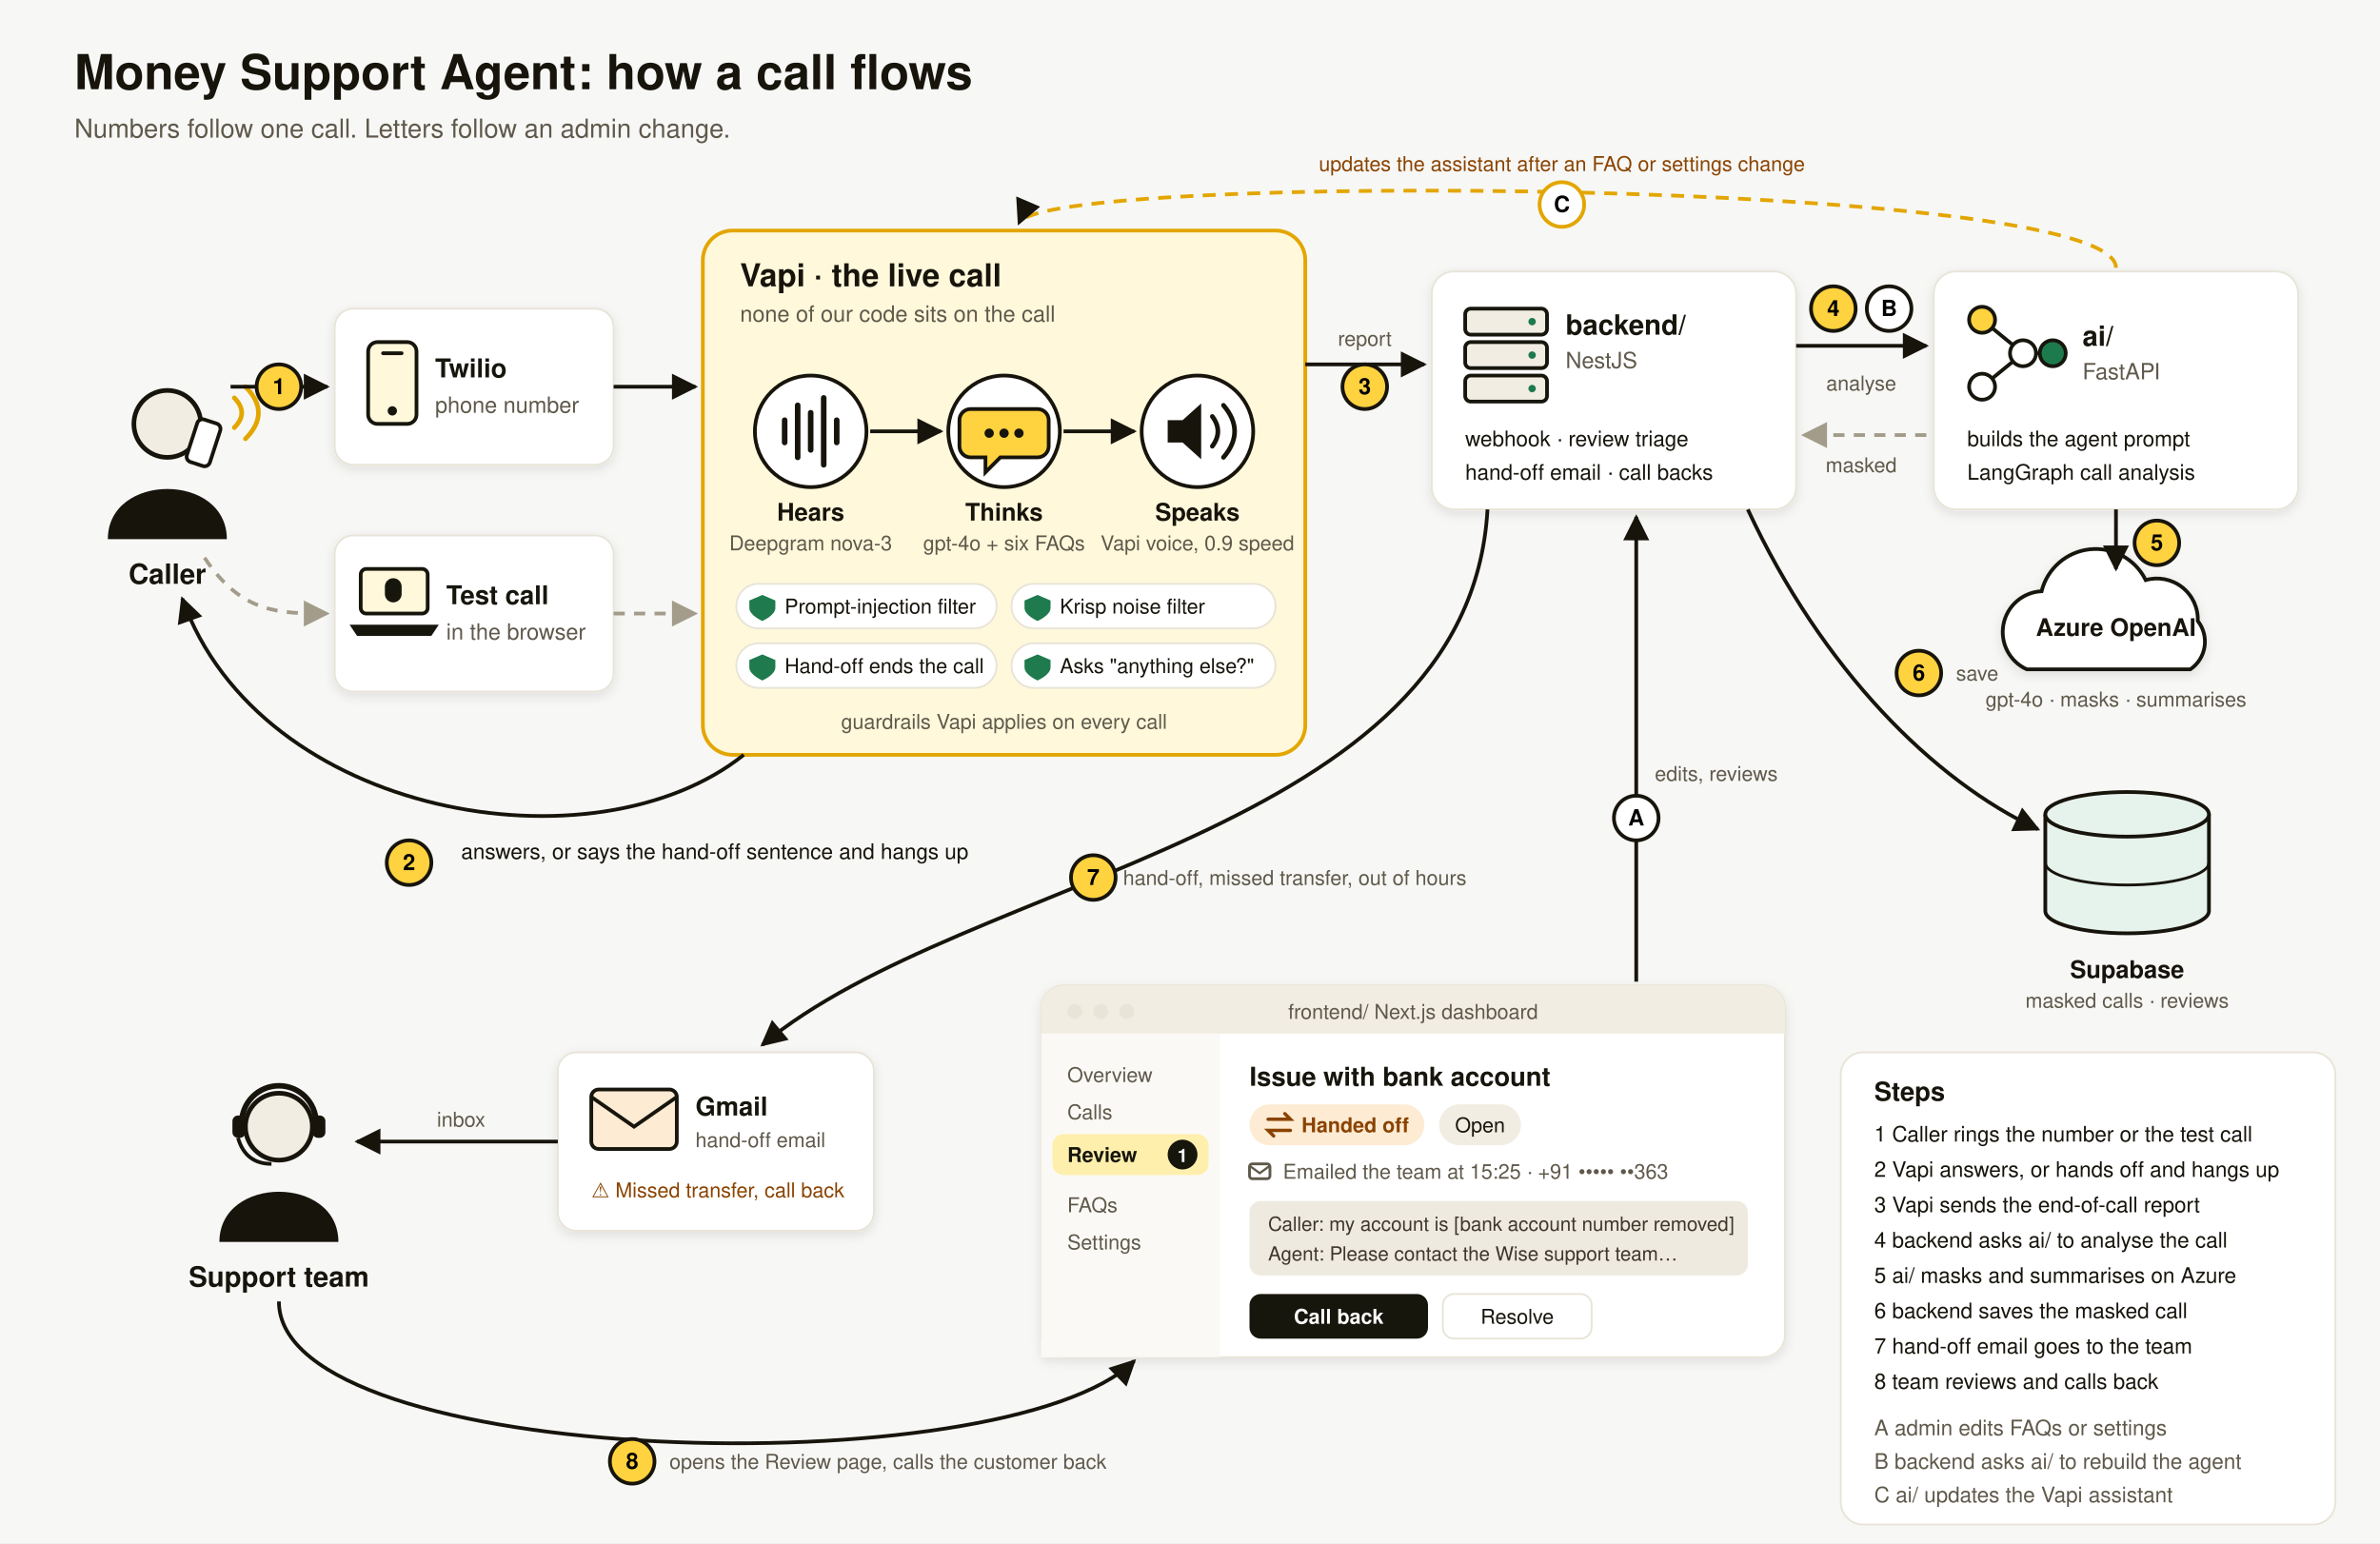
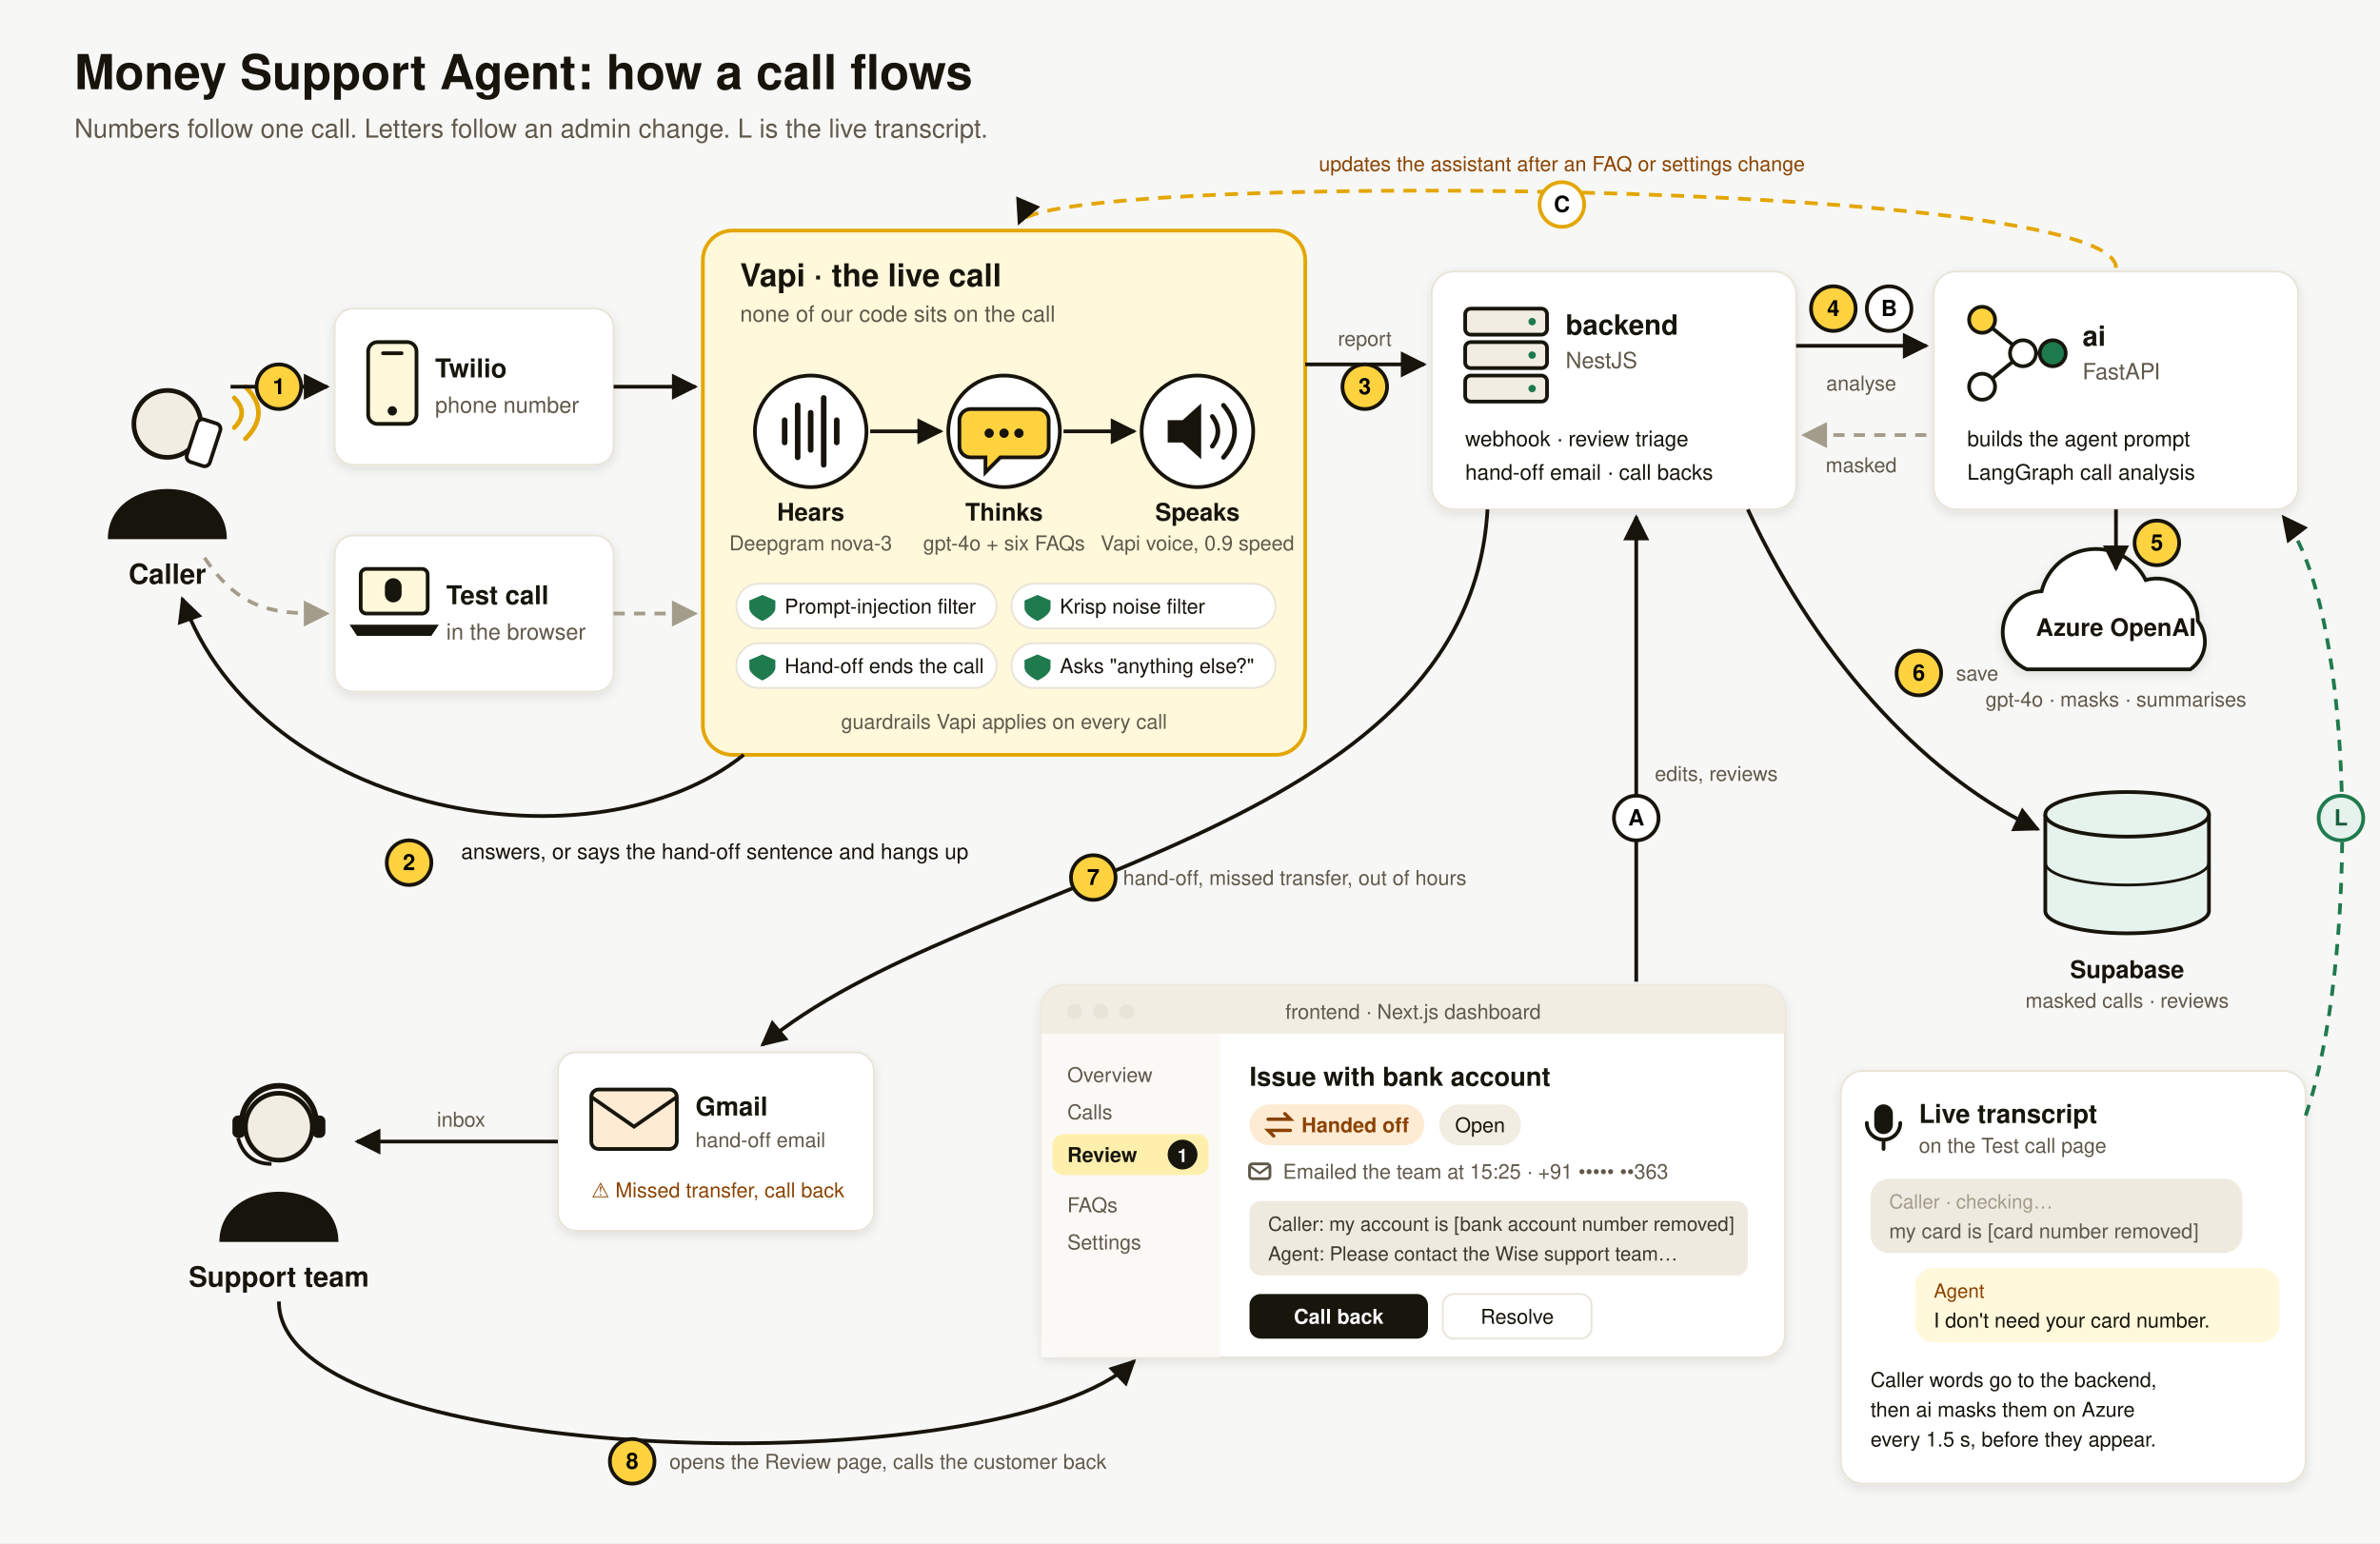
<svg xmlns="http://www.w3.org/2000/svg" viewBox="0 0 1280 830" width="1280" height="830" font-family="Segoe UI, Helvetica, Arial, sans-serif" role="img" aria-labelledby="title description">
  <defs>
    <marker id="arrow" viewBox="0 0 10 10" refX="9" refY="5" markerWidth="7" markerHeight="7" orient="auto-start-reverse">
      <path d="M0 0 L10 5 L0 10 Z" fill="#17140c" />
    </marker>
    <marker id="arrowMuted" viewBox="0 0 10 10" refX="9" refY="5" markerWidth="7" markerHeight="7" orient="auto-start-reverse">
      <path d="M0 0 L10 5 L0 10 Z" fill="#a39c8a" />
    </marker>
    <filter id="shadow" x="-10%" y="-10%" width="120%" height="130%">
      <feDropShadow dx="0" dy="2" stdDeviation="3" flood-color="#17140c" flood-opacity="0.10" />
    </filter>
  </defs>
  <rect width="1280" height="830" fill="#f7f7f5" />
  <text x="40" y="48" font-size="26" font-weight="700" fill="#17140c">Money Support Agent: how a call flows</text>
-   <text x="40" y="74" font-size="14" fill="#5f594b">Numbers follow one call. Letters follow an admin change.</text>
+   <text x="40" y="74" font-size="14" fill="#5f594b">Numbers follow one call. Letters follow an admin change. L is the live transcript.</text>
  <g id="caller">
    <circle cx="90" cy="228" r="18" fill="#f1ede2" stroke="#17140c" stroke-width="2.5" />
    <path d="M58 290 C58 254 122 254 122 290 Z" fill="#17140c" />
    <rect x="103" y="226" width="13" height="24" rx="3" fill="#ffffff" stroke="#17140c" stroke-width="2" transform="rotate(18 109 238)" />
    <path d="M126 214 q8 8 0 16 M132 208 q14 14 0 28" fill="none" stroke="#e3a600" stroke-width="2.5" stroke-linecap="round" />
    <text x="90" y="314" font-size="15" font-weight="700" fill="#17140c" text-anchor="middle">Caller</text>
  </g>
  <g id="twilio" filter="url(#shadow)">
    <rect x="180" y="166" width="150" height="84" rx="10" fill="#ffffff" stroke="#e8e4d8" />
    <rect x="198" y="184" width="26" height="44" rx="5" fill="#fff8db" stroke="#17140c" stroke-width="2" />
    <line x1="206" y1="190" x2="216" y2="190" stroke="#17140c" stroke-width="2" stroke-linecap="round" />
    <circle cx="211" cy="221" r="2.5" fill="#17140c" />
    <text x="234" y="203" font-size="14" font-weight="700" fill="#17140c">Twilio</text>
    <text x="234" y="222" font-size="12" fill="#5f594b">phone number</text>
  </g>
  <g id="browser" filter="url(#shadow)">
    <rect x="180" y="288" width="150" height="84" rx="10" fill="#ffffff" stroke="#e8e4d8" />
    <rect x="194" y="306" width="36" height="24" rx="3" fill="#fff8db" stroke="#17140c" stroke-width="2" />
    <path d="M188 336 H236 L232 342 H192 Z" fill="#17140c" />
    <rect x="207" y="311" width="9" height="13" rx="4.5" fill="#17140c" />
    <text x="240" y="325" font-size="14" font-weight="700" fill="#17140c">Test call</text>
    <text x="240" y="344" font-size="12" fill="#5f594b">in the browser</text>
  </g>
  <g id="vapi">
    <rect x="378" y="124" width="324" height="282" rx="16" fill="#fff8db" stroke="#e3a600" stroke-width="2" />
    <text x="398" y="154" font-size="17" font-weight="700" fill="#17140c">Vapi · the live call</text>
    <text x="398" y="173" font-size="12" fill="#5f594b">none of our code sits on the call</text>
    <circle cx="436" cy="232" r="30" fill="#ffffff" stroke="#17140c" stroke-width="2" />
    <g stroke="#17140c" stroke-width="3" stroke-linecap="round">
      <line x1="422" y1="226" x2="422" y2="238" />
      <line x1="429" y1="218" x2="429" y2="246" />
      <line x1="436" y1="222" x2="436" y2="242" />
      <line x1="443" y1="214" x2="443" y2="250" />
      <line x1="450" y1="226" x2="450" y2="238" />
    </g>
    <text x="436" y="280" font-size="13" font-weight="700" fill="#17140c" text-anchor="middle">Hears</text>
    <text x="436" y="296" font-size="11" fill="#5f594b" text-anchor="middle">Deepgram nova-3</text>
    <circle cx="540" cy="232" r="30" fill="#ffffff" stroke="#17140c" stroke-width="2" />
    <path d="M522 220 h36 a6 6 0 0 1 6 6 v14 a6 6 0 0 1 -6 6 h-20 l-8 8 v-8 h-8 a6 6 0 0 1 -6 -6 v-14 a6 6 0 0 1 6 -6 z" fill="#ffd23f" stroke="#17140c" stroke-width="2" />
    <circle cx="532" cy="233" r="2.5" fill="#17140c" />
    <circle cx="540" cy="233" r="2.5" fill="#17140c" />
    <circle cx="548" cy="233" r="2.5" fill="#17140c" />
    <text x="540" y="280" font-size="13" font-weight="700" fill="#17140c" text-anchor="middle">Thinks</text>
    <text x="540" y="296" font-size="11" fill="#5f594b" text-anchor="middle">gpt-4o + six FAQs</text>
    <circle cx="644" cy="232" r="30" fill="#ffffff" stroke="#17140c" stroke-width="2" />
    <path d="M628 226 h8 l10 -9 v30 l-10 -9 h-8 z" fill="#17140c" />
    <path d="M652 224 q6 8 0 16 M658 218 q12 14 0 28" fill="none" stroke="#17140c" stroke-width="2.5" stroke-linecap="round" />
    <text x="644" y="280" font-size="13" font-weight="700" fill="#17140c" text-anchor="middle">Speaks</text>
    <text x="644" y="296" font-size="11" fill="#5f594b" text-anchor="middle">Vapi voice, 0.9 speed</text>
    <line x1="468" y1="232" x2="506" y2="232" stroke="#17140c" stroke-width="2" marker-end="url(#arrow)" />
    <line x1="572" y1="232" x2="610" y2="232" stroke="#17140c" stroke-width="2" marker-end="url(#arrow)" />
    <g font-size="11" fill="#17140c">
      <rect x="396" y="314" width="140" height="24" rx="12" fill="#ffffff" stroke="#e8e4d8" />
      <path d="M410 320 l7 3 v4 c0 4 -7 7 -7 7 c0 0 -7 -3 -7 -7 v-4 z" fill="#1f7a4d" />
      <text x="422" y="330">Prompt-injection filter</text>
      <rect x="544" y="314" width="142" height="24" rx="12" fill="#ffffff" stroke="#e8e4d8" />
      <path d="M558 320 l7 3 v4 c0 4 -7 7 -7 7 c0 0 -7 -3 -7 -7 v-4 z" fill="#1f7a4d" />
      <text x="570" y="330">Krisp noise filter</text>
      <rect x="396" y="346" width="140" height="24" rx="12" fill="#ffffff" stroke="#e8e4d8" />
      <path d="M410 352 l7 3 v4 c0 4 -7 7 -7 7 c0 0 -7 -3 -7 -7 v-4 z" fill="#1f7a4d" />
      <text x="422" y="362">Hand-off ends the call</text>
      <rect x="544" y="346" width="142" height="24" rx="12" fill="#ffffff" stroke="#e8e4d8" />
      <path d="M558 352 l7 3 v4 c0 4 -7 7 -7 7 c0 0 -7 -3 -7 -7 v-4 z" fill="#1f7a4d" />
      <text x="570" y="362">Asks "anything else?"</text>
    </g>
    <text x="540" y="392" font-size="11" fill="#5f594b" text-anchor="middle">guardrails Vapi applies on every call</text>
  </g>
  <g id="backend" filter="url(#shadow)">
    <rect x="770" y="146" width="196" height="128" rx="12" fill="#ffffff" stroke="#e8e4d8" />
    <g fill="#f1ede2" stroke="#17140c" stroke-width="2">
      <rect x="788" y="166" width="44" height="14" rx="3" />
      <rect x="788" y="184" width="44" height="14" rx="3" />
      <rect x="788" y="202" width="44" height="14" rx="3" />
    </g>
    <circle cx="824" cy="173" r="2" fill="#1f7a4d" />
    <circle cx="824" cy="191" r="2" fill="#1f7a4d" />
    <circle cx="824" cy="209" r="2" fill="#1f7a4d" />
-     <text x="842" y="180" font-size="15" font-weight="700" fill="#17140c">backend/</text>
+     <text x="842" y="180" font-size="15" font-weight="700" fill="#17140c">backend</text>
    <text x="842" y="198" font-size="12" fill="#5f594b">NestJS</text>
    <text x="788" y="240" font-size="11.5" fill="#17140c">webhook · review triage</text>
    <text x="788" y="258" font-size="11.5" fill="#17140c">hand-off email · call backs</text>
  </g>
  <g id="ai" filter="url(#shadow)">
    <rect x="1040" y="146" width="196" height="128" rx="12" fill="#ffffff" stroke="#e8e4d8" />
    <g stroke="#17140c" stroke-width="2">
      <line x1="1066" y1="172" x2="1088" y2="190" />
      <line x1="1088" y1="190" x2="1066" y2="208" />
      <line x1="1088" y1="190" x2="1104" y2="190" />
    </g>
    <circle cx="1066" cy="172" r="7" fill="#ffd23f" stroke="#17140c" stroke-width="2" />
    <circle cx="1088" cy="190" r="7" fill="#ffffff" stroke="#17140c" stroke-width="2" />
    <circle cx="1066" cy="208" r="7" fill="#ffffff" stroke="#17140c" stroke-width="2" />
    <circle cx="1104" cy="190" r="7" fill="#1f7a4d" stroke="#17140c" stroke-width="2" />
-     <text x="1120" y="186" font-size="15" font-weight="700" fill="#17140c">ai/</text>
+     <text x="1120" y="186" font-size="15" font-weight="700" fill="#17140c">ai</text>
    <text x="1120" y="204" font-size="12" fill="#5f594b">FastAPI</text>
    <text x="1058" y="240" font-size="11.5" fill="#17140c">builds the agent prompt</text>
    <text x="1058" y="258" font-size="11.5" fill="#17140c">LangGraph call analysis</text>
  </g>
  <g id="azure">
    <path d="M1090 360 a22 22 0 0 1 8 -42 a30 30 0 0 1 56 -6 a22 22 0 0 1 28 22 a18 18 0 0 1 -4 26 z" fill="#ffffff" stroke="#17140c" stroke-width="2" filter="url(#shadow)" />
    <text x="1138" y="342" font-size="13" font-weight="700" fill="#17140c" text-anchor="middle">Azure OpenAI</text>
    <text x="1138" y="380" font-size="11" fill="#5f594b" text-anchor="middle">gpt-4o · masks · summarises</text>
  </g>
  <g id="supabase">
    <path d="M1100 438 v52 a44 12 0 0 0 88 0 v-52" fill="#e6f2ec" stroke="#17140c" stroke-width="2" />
    <ellipse cx="1144" cy="438" rx="44" ry="12" fill="#e6f2ec" stroke="#17140c" stroke-width="2" />
    <path d="M1100 464 a44 12 0 0 0 88 0" fill="none" stroke="#17140c" stroke-width="1.5" />
    <text x="1144" y="526" font-size="13" font-weight="700" fill="#17140c" text-anchor="middle">Supabase</text>
    <text x="1144" y="542" font-size="11" fill="#5f594b" text-anchor="middle">masked calls · reviews</text>
  </g>
  <g id="team">
    <circle cx="150" cy="606" r="18" fill="#f1ede2" stroke="#17140c" stroke-width="2.5" />
    <path d="M130 604 a20 20 0 0 1 40 0" fill="none" stroke="#17140c" stroke-width="3" />
    <rect x="125" y="600" width="7" height="12" rx="3" fill="#17140c" />
    <rect x="168" y="600" width="7" height="12" rx="3" fill="#17140c" />
    <path d="M128 612 q4 14 18 14" fill="none" stroke="#17140c" stroke-width="2" />
    <path d="M118 668 C118 632 182 632 182 668 Z" fill="#17140c" />
    <text x="150" y="692" font-size="15" font-weight="700" fill="#17140c" text-anchor="middle">Support team</text>
  </g>
  <g id="gmail" filter="url(#shadow)">
    <rect x="300" y="566" width="170" height="96" rx="10" fill="#ffffff" stroke="#e8e4d8" />
    <rect x="318" y="586" width="46" height="32" rx="4" fill="#fdebd3" stroke="#17140c" stroke-width="2" />
    <path d="M318 590 l23 16 l23 -16" fill="none" stroke="#17140c" stroke-width="2" />
    <text x="374" y="600" font-size="14" font-weight="700" fill="#17140c">Gmail</text>
    <text x="374" y="617" font-size="11" fill="#5f594b">hand-off email</text>
    <text x="318" y="644" font-size="11" fill="#8a4300">⚠ Missed transfer, call back</text>
  </g>
  <g id="dashboard" filter="url(#shadow)">
    <rect x="560" y="530" width="400" height="200" rx="12" fill="#ffffff" stroke="#e8e4d8" />
    <path d="M560 542 a12 12 0 0 1 12 -12 h376 a12 12 0 0 1 12 12 v14 h-400 z" fill="#f1ede2" />
    <circle cx="578" cy="544" r="4" fill="#e8e4d8" />
    <circle cx="592" cy="544" r="4" fill="#e8e4d8" />
    <circle cx="606" cy="544" r="4" fill="#e8e4d8" />
-     <text x="760" y="548" font-size="11" fill="#5f594b" text-anchor="middle">frontend/ Next.js dashboard</text>
+     <text x="760" y="548" font-size="11" fill="#5f594b" text-anchor="middle">frontend · Next.js dashboard</text>
    <rect x="560" y="556" width="96" height="174" fill="#faf9f5" />
    <text x="574" y="582" font-size="11" fill="#5f594b">Overview</text>
    <text x="574" y="602" font-size="11" fill="#5f594b">Calls</text>
    <rect x="566" y="610" width="84" height="22" rx="6" fill="#ffefad" />
    <text x="574" y="625" font-size="11" font-weight="700" fill="#17140c">Review</text>
    <circle cx="636" cy="621" r="8" fill="#17140c" />
    <text x="636" y="625" font-size="10" font-weight="700" fill="#ffffff" text-anchor="middle">1</text>
    <text x="574" y="652" font-size="11" fill="#5f594b">FAQs</text>
    <text x="574" y="672" font-size="11" fill="#5f594b">Settings</text>
    <text x="672" y="584" font-size="14" font-weight="700" fill="#17140c">Issue with bank account</text>
    <rect x="672" y="594" width="94" height="22" rx="11" fill="#fdebd3" />
    <path d="M682 602 h12 l-3 -3 M694 608 h-12 l3 3" fill="none" stroke="#8a4300" stroke-width="1.8" stroke-linecap="round" />
    <text x="700" y="609" font-size="11" font-weight="700" fill="#8a4300">Handed off</text>
    <rect x="774" y="594" width="44" height="22" rx="11" fill="#f1ede2" />
    <text x="796" y="609" font-size="11" fill="#17140c" text-anchor="middle">Open</text>
    <rect x="672" y="626" width="11" height="8" rx="1.5" fill="none" stroke="#5f594b" stroke-width="1.5" />
    <path d="M672 627 l5.5 4 l5.5 -4" fill="none" stroke="#5f594b" stroke-width="1.2" />
    <text x="690" y="634" font-size="11" fill="#5f594b">Emailed the team at 15:25 · +91 ••••• ••363</text>
    <rect x="672" y="646" width="268" height="40" rx="6" fill="#eeeae0" />
    <text x="682" y="662" font-size="10.5" fill="#3d372a">Caller: my account is [bank account number removed]</text>
    <text x="682" y="678" font-size="10.5" fill="#3d372a">Agent: Please contact the Wise support team…</text>
    <rect x="672" y="696" width="96" height="24" rx="6" fill="#17140c" />
    <text x="720" y="712" font-size="11" font-weight="700" fill="#ffffff" text-anchor="middle">Call back</text>
    <rect x="776" y="696" width="80" height="24" rx="6" fill="#ffffff" stroke="#e8e4d8" />
    <text x="816" y="712" font-size="11" fill="#17140c" text-anchor="middle">Resolve</text>
  </g>
  <g fill="none" stroke-width="2">
    <line x1="124" y1="208" x2="176" y2="208" stroke="#17140c" marker-end="url(#arrow)" />
    <path d="M110 300 C130 330 150 330 176 330" stroke="#a39c8a" stroke-dasharray="6 5" marker-end="url(#arrowMuted)" />
    <line x1="330" y1="208" x2="374" y2="208" stroke="#17140c" marker-end="url(#arrow)" />
    <line x1="330" y1="330" x2="374" y2="330" stroke="#a39c8a" stroke-dasharray="6 5" marker-end="url(#arrowMuted)" />
    <path d="M400 406 C320 470 140 440 98 322" stroke="#17140c" marker-end="url(#arrow)" />
    <line x1="702" y1="196" x2="766" y2="196" stroke="#17140c" marker-end="url(#arrow)" />
    <line x1="966" y1="186" x2="1036" y2="186" stroke="#17140c" marker-end="url(#arrow)" />
    <line x1="1036" y1="234" x2="970" y2="234" stroke="#a39c8a" stroke-dasharray="6 5" marker-end="url(#arrowMuted)" />
    <line x1="1138" y1="274" x2="1138" y2="306" stroke="#17140c" marker-end="url(#arrow)" />
    <path d="M940 274 C980 360 1040 420 1096 446" stroke="#17140c" marker-end="url(#arrow)" />
    <path d="M800 274 C790 450 520 470 410 562" stroke="#17140c" marker-end="url(#arrow)" />
    <line x1="300" y1="614" x2="192" y2="614" stroke="#17140c" marker-end="url(#arrow)" />
    <path d="M150 700 C150 790 540 800 610 732" stroke="#17140c" marker-end="url(#arrow)" />
    <line x1="880" y1="528" x2="880" y2="278" stroke="#17140c" marker-end="url(#arrow)" />
    <path d="M1138 144 C1138 96 560 92 548 120" stroke="#e3a600" stroke-dasharray="7 5" marker-end="url(#arrow)" />
  </g>
  <g font-size="12" fill="#17140c">
    <text x="248" y="462" font-size="11.5" fill="#17140c">answers, or says the hand-off sentence and hangs up</text>
    <text x="734" y="186" font-size="11" fill="#5f594b" text-anchor="middle">report</text>
    <text x="1001" y="210" font-size="11" fill="#5f594b" text-anchor="middle">analyse</text>
    <text x="1001" y="254" font-size="11" fill="#5f594b" text-anchor="middle">masked</text>
    <text x="1052" y="366" font-size="11" fill="#5f594b">save</text>
    <text x="604" y="476" font-size="11" fill="#5f594b">hand-off, missed transfer, out of hours</text>
    <text x="248" y="606" font-size="11" fill="#5f594b" text-anchor="middle">inbox</text>
    <text x="360" y="790" font-size="11" fill="#5f594b">opens the Review page, calls the customer back</text>
    <text x="890" y="420" font-size="11" fill="#5f594b">edits, reviews</text>
    <text x="840" y="92" font-size="11" fill="#8a4300" text-anchor="middle">updates the assistant after an FAQ or settings change</text>
  </g>
  <g font-size="12" font-weight="700" text-anchor="middle">
    <circle cx="150" cy="208" r="12" fill="#ffd23f" stroke="#17140c" stroke-width="2" />
    <text x="150" y="212">1</text>
    <circle cx="220" cy="464" r="12" fill="#ffd23f" stroke="#17140c" stroke-width="2" />
    <text x="220" y="468">2</text>
    <circle cx="734" cy="208" r="12" fill="#ffd23f" stroke="#17140c" stroke-width="2" />
    <text x="734" y="212">3</text>
    <circle cx="986" cy="166" r="12" fill="#ffd23f" stroke="#17140c" stroke-width="2" />
    <text x="986" y="170">4</text>
    <circle cx="1160" cy="292" r="12" fill="#ffd23f" stroke="#17140c" stroke-width="2" />
    <text x="1160" y="296">5</text>
    <circle cx="1032" cy="362" r="12" fill="#ffd23f" stroke="#17140c" stroke-width="2" />
    <text x="1032" y="366">6</text>
    <circle cx="588" cy="472" r="12" fill="#ffd23f" stroke="#17140c" stroke-width="2" />
    <text x="588" y="476">7</text>
    <circle cx="340" cy="786" r="12" fill="#ffd23f" stroke="#17140c" stroke-width="2" />
    <text x="340" y="790">8</text>
    <circle cx="880" cy="440" r="12" fill="#ffffff" stroke="#17140c" stroke-width="2" />
    <text x="880" y="444">A</text>
    <circle cx="1016" cy="166" r="12" fill="#ffffff" stroke="#17140c" stroke-width="2" />
    <text x="1016" y="170">B</text>
    <circle cx="840" cy="110" r="12" fill="#ffffff" stroke="#e3a600" stroke-width="2" />
    <text x="840" y="114">C</text>
  </g>
-   <g id="legend">
-     <rect x="990" y="566" width="266" height="254" rx="12" fill="#ffffff" stroke="#e8e4d8" />
-     <text x="1008" y="592" font-size="14" font-weight="700" fill="#17140c">Steps</text>
-     <g font-size="11.5" fill="#17140c">
-       <text x="1008" y="614">1  Caller rings the number or the test call</text>
-       <text x="1008" y="633">2  Vapi answers, or hands off and hangs up</text>
-       <text x="1008" y="652">3  Vapi sends the end-of-call report</text>
-       <text x="1008" y="671">4  backend asks ai/ to analyse the call</text>
-       <text x="1008" y="690">5  ai/ masks and summarises on Azure</text>
-       <text x="1008" y="709">6  backend saves the masked call</text>
-       <text x="1008" y="728">7  hand-off email goes to the team</text>
-       <text x="1008" y="747">8  team reviews and calls back</text>
-       <text x="1008" y="772" fill="#5f594b">A  admin edits FAQs or settings</text>
-       <text x="1008" y="790" fill="#5f594b">B  backend asks ai/ to rebuild the agent</text>
-       <text x="1008" y="808" fill="#5f594b">C  ai/ updates the Vapi assistant</text>
-     </g>
-   </g>
+   <g id="live-transcript" filter="url(#shadow)">
+     <rect x="990" y="576" width="250" height="222" rx="12" fill="#ffffff" stroke="#e8e4d8" />
+     <rect x="1008" y="594" width="10" height="16" rx="5" fill="#17140c" />
+     <path d="M1004 604 a9 9 0 0 0 18 0 M1013 613 v5" fill="none" stroke="#17140c" stroke-width="2" stroke-linecap="round" />
+     <text x="1032" y="604" font-size="14" font-weight="700" fill="#17140c">Live transcript</text>
+     <text x="1032" y="620" font-size="11" fill="#5f594b">on the Test call page</text>
+     <rect x="1006" y="634" width="200" height="40" rx="10" fill="#eeeae0" />
+     <text x="1016" y="650" font-size="10.5" fill="#a39c8a">Caller · checking…</text>
+     <text x="1016" y="666" font-size="11" fill="#5f594b">my card is [card number removed]</text>
+     <rect x="1030" y="682" width="196" height="40" rx="10" fill="#fff8db" />
+     <text x="1040" y="698" font-size="10.5" fill="#8a4300">Agent</text>
+     <text x="1040" y="714" font-size="11" fill="#17140c">I don't need your card number.</text>
+     <text x="1006" y="746" font-size="11" fill="#17140c">Caller words go to the backend,</text>
+     <text x="1006" y="762" font-size="11" fill="#17140c">then ai masks them on Azure</text>
+     <text x="1006" y="778" font-size="11" fill="#17140c">every 1.5 s, before they appear.</text>
+   </g>
+   <path d="M1240 600 C1268 520 1268 330 1228 278" fill="none" stroke="#1f7a4d" stroke-width="2" stroke-dasharray="6 5" marker-end="url(#arrow)" />
+   <circle cx="1259" cy="440" r="12" fill="#e6f2ec" stroke="#1f7a4d" stroke-width="2" />
+   <text x="1259" y="444" font-size="12" font-weight="700" fill="#1b5e3b" text-anchor="middle">L</text>
</svg>
